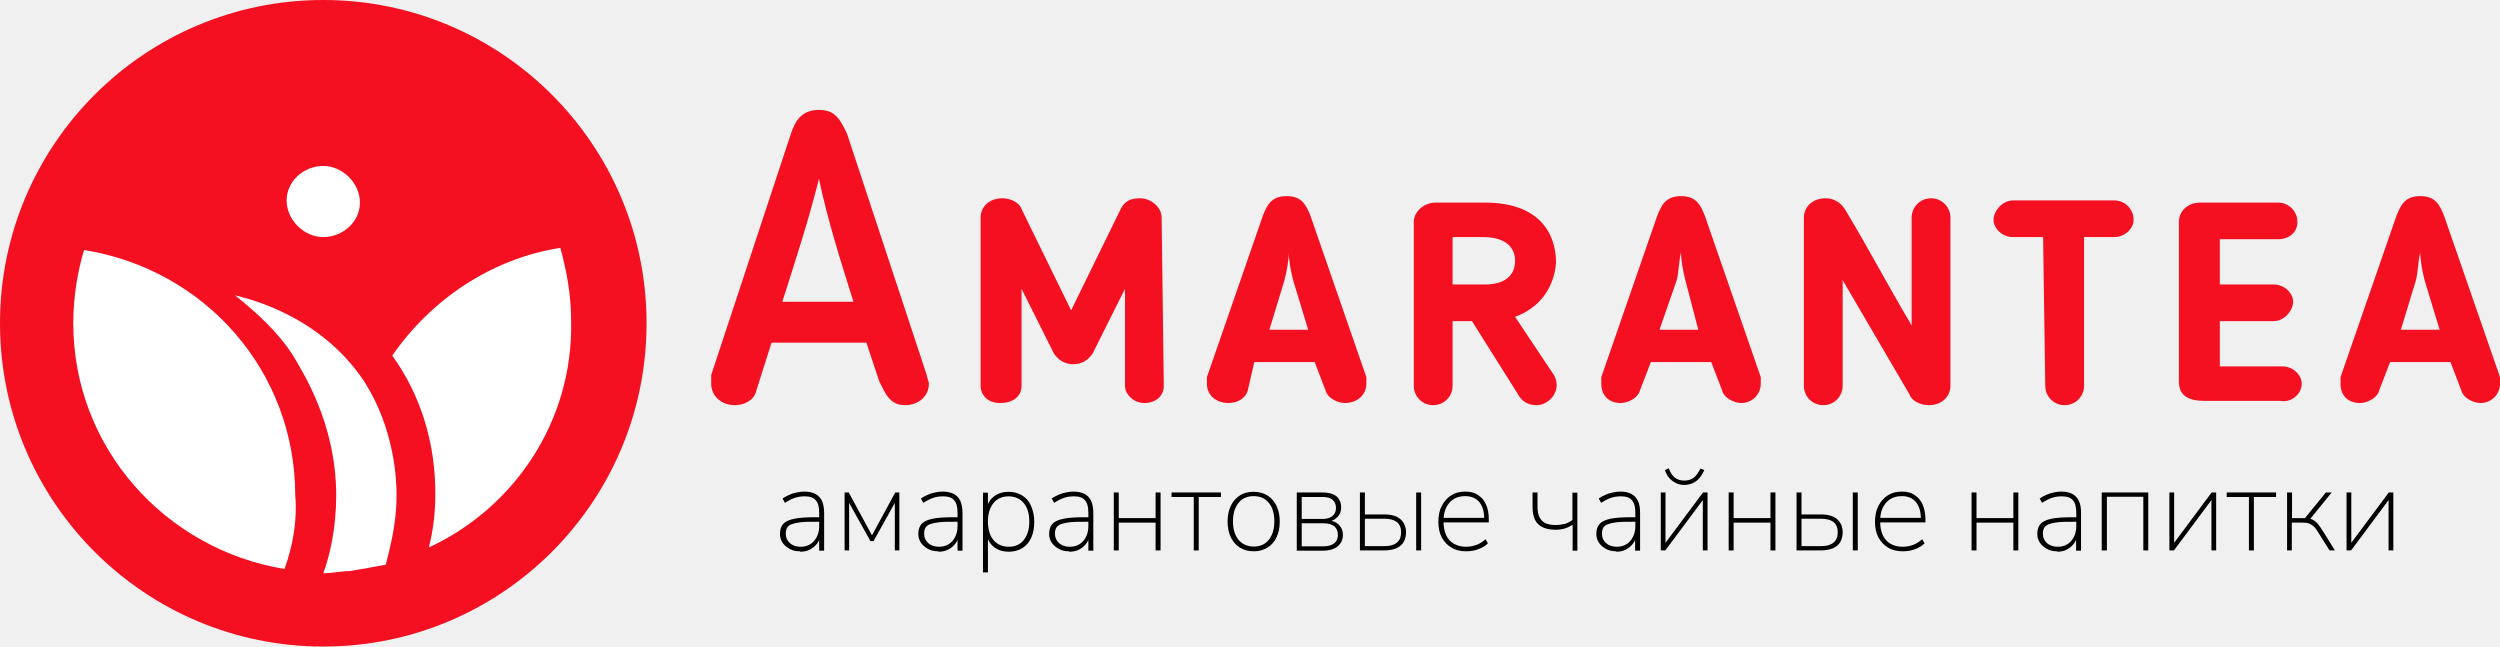
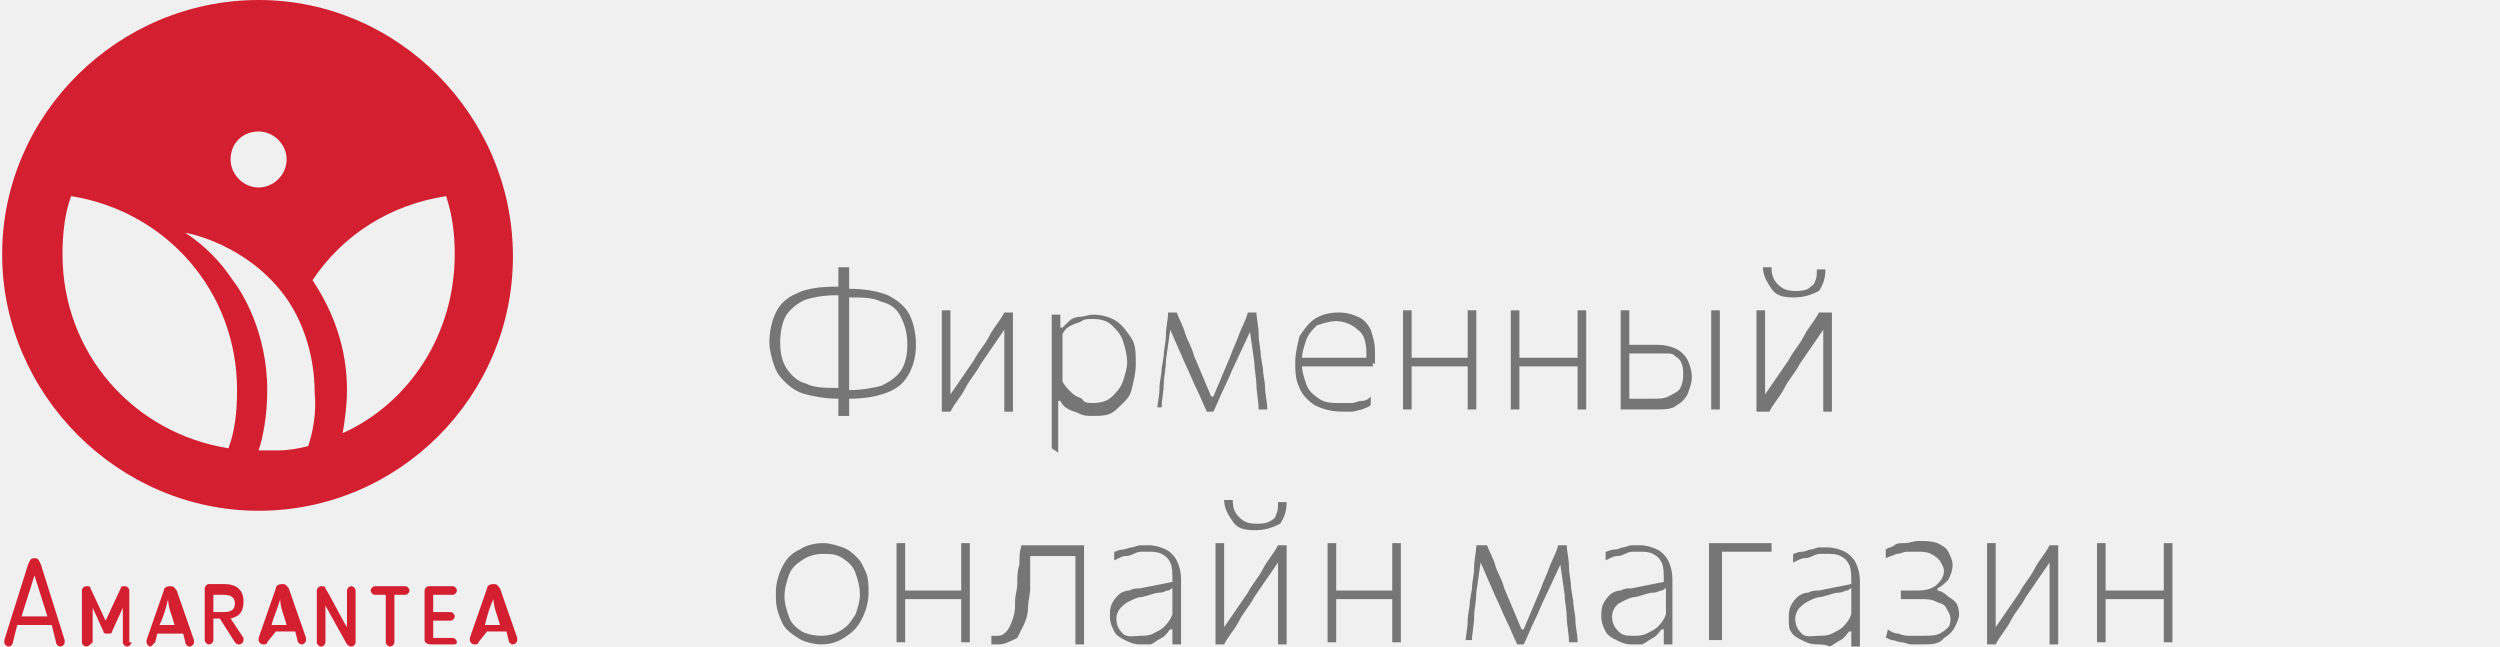
- <svg xmlns="http://www.w3.org/2000/svg" id="Layer_2" data-name="Layer 2" width="116" height="30" viewBox="0 0 116 30">
-   <g id="logo">
-     <path d="m35.1,18.1c-.1.5-.6.7-1,.7-.6,0-1.1-.4-1.1-1v-.4l3.7-11.2c.2-.6.5-1.1,1.3-1.1s1,.5,1.3,1.1l3.7,11.2c0,.1.1.3.1.4,0,.6-.5,1-1.1,1-.7,0-.9-.5-1.2-1.1l-.6-1.8h-4.4l-.7,2.2h0Zm1.2-4.1h3.3c-.6-1.9-1.2-3.8-1.6-5.7-.5,2-1.1,3.8-1.7,5.7Z" style="fill: #f40f21;" />
-     <path d="m54,17.9c0,.5-.4.8-.9.8s-.9-.4-.9-.8v-4.5l-1.5,3c-.2.3-.5.5-.9.5s-.7-.2-.9-.5l-1.5-3v4.5c0,.5-.4.8-1,.8s-.9-.4-.9-.8v-7.8c0-.5.4-.9,1-.9.4,0,.8.2.9.5l2.3,4.7,2.3-4.7c.2-.4.5-.5.9-.5.5,0,1,.4,1,.9l.1,7.8h0Z" style="fill: #f40f21;" />
-     <path d="m57.9,18.1c-.1.4-.5.6-.9.6-.5,0-1-.3-1-.9v-.3l2.6-7.5c.2-.5.4-.9,1.1-.9s.9.4,1.1.9l2.6,7.5v.3c0,.5-.4.9-1,.9-.3,0-.8-.2-.9-.6l-.5-1.3h-2.8l-.3,1.3h0Zm2.1-5.1c-.1-.4-.2-.9-.2-1.3,0,.4-.1.9-.2,1.3l-.7,2.3h1.8s-.7-2.3-.7-2.3Z" style="fill: #f40f21;" />
-     <path d="m70.3,14.7l1.8,2.7c.4.7-.2,1.4-.8,1.4-.3,0-.6-.1-.8-.4l-2.2-3.5h-.9v3c0,.5-.4.9-.9.9s-.9-.4-.9-.9v-7.6c0-.5.5-.9,1-.9h2.3c2.5,0,3.3,1.4,3.3,2.8-.1,1.2-.8,2.1-1.9,2.5h0Zm-1.5-3.7h-1.4v2.2h1.5c.9,0,1.4-.4,1.4-1.1,0-.5-.3-1.1-1.5-1.1Z" style="fill: #f40f21;" />
-     <path d="m76.1,18.1c-.1.4-.6.6-.9.6-.5,0-.9-.3-.9-.9v-.3l2.6-7.5c.2-.5.4-.9,1.1-.9s.9.4,1.1.9l2.6,7.5v.3c0,.5-.4.9-.9.9-.3,0-.8-.2-.9-.6l-.5-1.3h-2.8l-.5,1.3h0Zm2.1-5.1c-.1-.4-.2-.9-.2-1.3-.1.4-.1.9-.2,1.3l-.8,2.3h1.8l-.6-2.3Z" style="fill: #f40f21;" />
-     <path d="m88.6,18.3l-3.1-5.3v4.9c0,.5-.4.9-.9.9s-.9-.4-.9-.9v-7.8c0-.5.4-.9,1-.9.4,0,.7.2.9.5,1.2,2,1.8,3.2,3.1,5.4v-5c0-.5.4-.9.9-.9s.9.4.9.9v7.8c0,.5-.4.9-1,.9-.4,0-.8-.2-.9-.5h0Z" style="fill: #f40f21;" />
-     <path d="m94.8,11h-1.4c-.5,0-.9-.4-.9-.8s.4-.9.9-.9h4.7c.5,0,.9.4.9.9,0,.4-.4.8-.9.8h-1.4v6.9c0,.5-.4.9-.9.9s-.9-.4-.9-.9l-.1-6.9h0Z" style="fill: #f40f21;" />
-     <path d="m105.8,18.6h-3.5c-.7,0-1.2-.2-1.2-.9v-7.4c0-.5.4-.9,1-.9h3.6c.5,0,.9.4.9.9s-.4.8-.9.8h-2.7v2.1h2.5c.5,0,.9.4.9.8s-.4.9-.9.9h-2.5v2.1h2.9c.5,0,.9.4.9.8,0,.5-.5.9-1,.8h0Z" style="fill: #f40f21;" />
-     <path d="m110.4,18.1c-.1.4-.6.6-.9.6-.5,0-.9-.3-.9-.9v-.3l2.6-7.5c.2-.5.4-.9,1.1-.9s.9.4,1.1.9l2.6,7.5v.3c0,.5-.4.9-.9.9-.3,0-.8-.2-.9-.6l-.5-1.3h-2.8l-.5,1.3h0Zm2.1-5.1c-.1-.4-.2-.9-.2-1.3-.1.4-.1.9-.2,1.3l-.7,2.3h1.8s-.7-2.3-.7-2.3Z" style="fill: #f40f21;" />
-     <circle cx="15" cy="15" r="15" style="fill: #f40f21;" />
-     <path d="m15,7.7c.9,0,1.7.8,1.7,1.7s-.8,1.6-1.7,1.6-1.7-.8-1.7-1.7.8-1.6,1.7-1.6Z" style="fill: #fff;" />
-     <path d="m13.2,26.4c-5.5-.9-9.8-5.6-9.8-11.4,0-1.2.2-2.4.5-3.4,5.6.9,9.8,5.6,9.8,11.4.1,1.1-.1,2.3-.5,3.4Z" style="fill: #fff;" />
-     <path d="m17.9,26.2c-.5.1-1.1.2-1.7.3-.4,0-.8.1-1.2.1.3-.8.6-2.1.6-3.6,0-3.4-1.6-5.8-2-6.5-.7-1.1-1.7-2-2.7-2.8.8.2,4,1,6,4,1.4,2.2,1.5,4.5,1.5,5.3,0,1.3-.3,2.4-.5,3.2Z" style="fill: #fff;" />
-     <path d="m19.9,25.4c.2-.8.3-1.6.3-2.5,0-2.4-.7-4.6-2-6.4,1.8-2.6,4.6-4.5,7.8-5,.3,1.1.5,2.2.5,3.4.1,4.7-2.7,8.7-6.6,10.5Z" style="fill: #fff;" />
+ <svg xmlns="http://www.w3.org/2000/svg" version="1.1" id="Layer_2_00000036238374610245518120000007183768758196022714_" x="0px" y="0px" viewBox="0 0 116 30" style="enable-background:new 0 0 116 30;" xml:space="preserve">
+   <style type="text/css">
+ 	.st0{fill:#D41F31;}
+ 	.st1{opacity:0.51;}
+ </style>
+   <g>
+     <path class="st0" d="M12,0C5.5,0,0.1,5.3,0.1,11.8S5.5,23.7,12,23.7c6.5,0,11.8-5.3,11.8-11.8S18.5,0,12,0z M12,6.1   c0.7,0,1.3,0.6,1.3,1.3c0,0.7-0.6,1.3-1.3,1.3c-0.7,0-1.3-0.6-1.3-1.3C10.7,6.6,11.3,6.1,12,6.1z M10.6,20.8   c-4.4-0.7-7.7-4.4-7.7-9c0-0.9,0.1-1.9,0.4-2.7c4.4,0.7,7.7,4.4,7.7,9C11,19.1,10.9,20,10.6,20.8z M14.3,20.7   c-0.4,0.1-0.9,0.2-1.4,0.2c-0.3,0-0.6,0-0.9,0c0.2-0.6,0.4-1.6,0.4-2.8c0-2.7-1.2-4.6-1.6-5.1c-0.6-0.9-1.3-1.6-2.2-2.2   c0.6,0.1,3.2,0.8,4.8,3.2c1.1,1.7,1.2,3.5,1.2,4.2C14.7,19.2,14.5,20.1,14.3,20.7z M15.9,20.1c0.1-0.6,0.2-1.3,0.2-2   c0-1.9-0.6-3.6-1.6-5.1c1.4-2.1,3.6-3.5,6.2-3.9c0.3,0.9,0.4,1.8,0.4,2.7C21.1,15.5,19,18.7,15.9,20.1z" />
+     <g>
+       <path class="st0" d="M0.6,29.8c0,0.1-0.1,0.2-0.2,0.2c-0.1,0-0.2-0.1-0.2-0.2c0,0,0-0.1,0-0.1l1.1-3.5c0.1-0.2,0.1-0.3,0.3-0.3    c0.2,0,0.2,0.1,0.3,0.3l1.1,3.5c0,0,0,0.1,0,0.1c0,0.1-0.1,0.2-0.2,0.2c-0.1,0-0.2-0.1-0.2-0.2l-0.2-0.8H0.8L0.6,29.8z M1,28.6    h1.2l-0.6-1.9L1,28.6z" />
+       <path class="st0" d="M6.1,29.8C6.1,29.9,6,30,5.9,30c-0.1,0-0.2-0.1-0.2-0.2v-1.6l-0.5,1.1c0,0.1-0.1,0.1-0.2,0.1s-0.2,0-0.2-0.1    l-0.5-1.1v1.6C4.2,29.9,4.1,30,4,30c-0.1,0-0.2-0.1-0.2-0.2v-2.4c0-0.1,0.1-0.2,0.2-0.2c0.1,0,0.2,0,0.2,0.1l0.7,1.5l0.7-1.5    c0-0.1,0.1-0.1,0.2-0.1c0.1,0,0.2,0.1,0.2,0.2V29.8z" />
+       <path class="st0" d="M7.2,29.8C7.1,29.9,7,30,7,30c-0.1,0-0.2-0.1-0.2-0.2c0,0,0-0.1,0-0.1l0.8-2.3c0-0.1,0.1-0.2,0.3-0.2    c0.2,0,0.2,0.1,0.3,0.2l0.8,2.3c0,0,0,0.1,0,0.1c0,0.1-0.1,0.2-0.2,0.2c-0.1,0-0.2-0.1-0.2-0.2l-0.1-0.4H7.3L7.2,29.8z M7.4,29    h0.7c-0.1-0.4-0.3-0.8-0.3-1.2C7.7,28.2,7.6,28.6,7.4,29z" />
+       <path class="st0" d="M10.7,28.7c0.2,0.3,0.4,0.6,0.6,0.9c0,0,0,0.1,0,0.1c0,0.1-0.1,0.2-0.2,0.2c-0.1,0-0.1,0-0.2-0.1l-0.7-1.1    H9.9v1c0,0.1-0.1,0.2-0.2,0.2c-0.1,0-0.2-0.1-0.2-0.2v-2.4c0-0.1,0.1-0.2,0.2-0.2h0.7c0.7,0,0.9,0.4,0.9,0.8    C11.3,28.4,11.1,28.6,10.7,28.7z M10.4,27.6H9.9v0.8h0.5c0.3,0,0.5-0.1,0.5-0.4C10.9,27.8,10.8,27.6,10.4,27.6z" />
+       <path class="st0" d="M12.4,29.8c0,0.1-0.1,0.1-0.2,0.1c-0.1,0-0.2-0.1-0.2-0.2c0,0,0-0.1,0-0.1l0.8-2.3c0-0.1,0.1-0.2,0.3-0.2    c0.2,0,0.2,0.1,0.3,0.2l0.8,2.3c0,0,0,0.1,0,0.1c0,0.1-0.1,0.2-0.2,0.2c-0.1,0-0.2-0.1-0.2-0.2l-0.1-0.4h-0.9L12.4,29.8z M12.6,29    h0.7c-0.1-0.4-0.3-0.8-0.3-1.2C12.9,28.2,12.7,28.6,12.6,29z" />
+       <path class="st0" d="M16.1,29.9l-1-1.8v1.7c0,0.1-0.1,0.2-0.2,0.2c-0.1,0-0.2-0.1-0.2-0.2v-2.4c0-0.1,0.1-0.2,0.2-0.2    c0.1,0,0.2,0,0.2,0.1c0.2,0.3,0.8,1.5,1,1.8v-1.7c0-0.1,0.1-0.2,0.2-0.2c0.1,0,0.2,0.1,0.2,0.2v2.4c0,0.1-0.1,0.2-0.2,0.2    C16.2,30,16.1,29.9,16.1,29.9z" />
+       <path class="st0" d="M17.9,27.6h-0.5c-0.1,0-0.2-0.1-0.2-0.2c0-0.1,0.1-0.2,0.2-0.2h1.4c0.1,0,0.2,0.1,0.2,0.2    c0,0.1-0.1,0.2-0.2,0.2h-0.5v2.2c0,0.1-0.1,0.2-0.2,0.2c-0.1,0-0.2-0.1-0.2-0.2V27.6z" />
+       <path class="st0" d="M21,29.9h-1c-0.2,0-0.3-0.1-0.3-0.2v-2.3c0-0.1,0.1-0.2,0.2-0.2h1.1c0.1,0,0.2,0.1,0.2,0.2    c0,0.1-0.1,0.2-0.2,0.2h-0.9v0.8h0.8c0.1,0,0.2,0.1,0.2,0.2c0,0.1-0.1,0.2-0.2,0.2h-0.8v0.8H21c0.1,0,0.2,0.1,0.2,0.2    C21.2,29.9,21.1,29.9,21,29.9z" />
+       <path class="st0" d="M22.2,29.8c0,0.1-0.1,0.1-0.2,0.1c-0.1,0-0.2-0.1-0.2-0.2c0,0,0-0.1,0-0.1l0.8-2.3c0-0.1,0.1-0.2,0.3-0.2    c0.2,0,0.2,0.1,0.3,0.2l0.8,2.3c0,0,0,0.1,0,0.1c0,0.1-0.1,0.2-0.2,0.2c-0.1,0-0.2-0.1-0.2-0.2l-0.1-0.4h-0.9L22.2,29.8z M22.5,29    h0.7c-0.1-0.4-0.3-0.8-0.3-1.2C22.7,28.2,22.6,28.6,22.5,29z" />
+     </g>
  </g>
  <g>
-     <path d="m37.11,25.58c-.17,0-.33-.03-.47-.11s-.25-.17-.33-.29-.12-.25-.12-.4c0-.2.05-.36.15-.47.1-.11.27-.19.51-.24.24-.05.57-.07.99-.07h.23v.21h-.22c-.27,0-.5,0-.68.02-.18.02-.32.05-.43.09s-.18.1-.22.17c-.04.07-.06.16-.06.27,0,.18.06.32.19.44.12.11.29.17.5.17.17,0,.32-.04.45-.12.13-.08.23-.2.3-.34.07-.14.11-.3.11-.49v-.63c0-.27-.05-.46-.16-.58-.1-.12-.27-.18-.5-.18-.17,0-.32.02-.47.07-.15.05-.3.13-.46.23l-.11-.2c.1-.07.2-.12.31-.17.11-.05.23-.09.35-.11.12-.03.24-.04.36-.04.2,0,.37.04.51.11.13.07.23.18.3.32.06.14.1.33.1.56v1.75h-.23v-.67h.06c-.04.15-.1.28-.19.38-.09.11-.2.19-.32.25-.13.06-.27.09-.43.09Z" />
-     <path d="m39.19,25.54v-2.69h.19l1.08,1.99,1.08-1.99h.19v2.69h-.21v-2.42h.12l-1.11,1.99h-.14l-1.11-1.99h.12v2.42h-.21Z" />
-     <path d="m43.53,25.58c-.17,0-.33-.03-.47-.11s-.25-.17-.33-.29-.12-.25-.12-.4c0-.2.05-.36.15-.47.1-.11.27-.19.51-.24.24-.05.57-.07.99-.07h.23v.21h-.22c-.27,0-.5,0-.68.02-.18.02-.32.05-.43.09s-.18.1-.22.17c-.04.07-.06.16-.06.27,0,.18.06.32.19.44.12.11.29.17.5.17.17,0,.32-.04.45-.12.13-.08.23-.2.3-.34.07-.14.11-.3.11-.49v-.63c0-.27-.05-.46-.16-.58-.1-.12-.27-.18-.5-.18-.17,0-.32.02-.47.07-.15.05-.3.13-.46.23l-.11-.2c.1-.07.2-.12.31-.17.11-.05.23-.09.35-.11.12-.03.24-.04.36-.04.2,0,.37.04.51.11.13.07.23.18.3.32.06.14.1.33.1.56v1.75h-.23v-.67h.06c-.04.15-.1.28-.19.38-.09.11-.2.19-.32.25-.13.06-.27.09-.43.09Z" />
-     <path d="m45.61,26.54v-3.68h.23v.7h-.06c.06-.23.18-.41.36-.54.18-.13.4-.2.66-.2.24,0,.45.06.63.17s.32.27.41.48.15.45.15.74-.05.53-.14.74c-.1.21-.23.37-.41.48-.18.11-.39.17-.64.17-.26,0-.48-.07-.66-.2-.18-.14-.3-.32-.36-.54h.06v1.7h-.23Zm1.19-1.17c.3,0,.53-.1.7-.31s.26-.49.26-.86-.09-.66-.26-.86-.41-.31-.7-.31-.53.1-.7.31-.26.49-.26.86.09.66.26.86.41.31.7.31Z" />
-     <path d="m49.6,25.58c-.17,0-.33-.03-.47-.11s-.25-.17-.33-.29-.12-.25-.12-.4c0-.2.05-.36.15-.47.1-.11.27-.19.51-.24.24-.05.57-.07.99-.07h.23v.21h-.22c-.27,0-.5,0-.68.02-.18.02-.32.05-.43.09s-.18.1-.22.17c-.04.07-.06.16-.06.27,0,.18.06.32.19.44.12.11.29.17.5.17.17,0,.32-.04.45-.12.13-.08.23-.2.3-.34.07-.14.11-.3.11-.49v-.63c0-.27-.05-.46-.16-.58-.1-.12-.27-.18-.5-.18-.17,0-.32.02-.47.07-.15.05-.3.13-.46.23l-.11-.2c.1-.07.2-.12.31-.17.11-.05.23-.09.35-.11.12-.03.24-.04.36-.04.2,0,.37.04.51.11.13.07.23.18.3.32.06.14.1.33.1.56v1.75h-.23v-.67h.06c-.04.15-.1.28-.19.38-.09.11-.2.19-.32.25-.13.06-.27.09-.43.09Z" />
-     <path d="m51.68,25.54v-2.69h.23v1.19h1.71v-1.19h.23v2.69h-.23v-1.29h-1.71v1.29h-.23Z" />
-     <path d="m55.39,25.54v-2.48h-1.03v-.21h2.29v.21h-1.03v2.48h-.23Z" />
-     <path d="m58.17,25.58c-.24,0-.46-.06-.64-.17-.18-.11-.32-.28-.42-.48-.1-.21-.15-.45-.15-.73s.05-.52.15-.73c.1-.21.24-.37.42-.48.18-.12.39-.17.64-.17s.46.06.64.17c.18.11.32.28.42.48.1.21.15.45.15.73s-.05.53-.15.73c-.1.21-.24.37-.42.48-.18.11-.39.17-.64.17Zm0-.22c.3,0,.53-.1.7-.31.17-.21.26-.49.26-.86s-.09-.66-.26-.86c-.17-.21-.41-.31-.7-.31s-.53.1-.7.31-.26.49-.26.86.09.66.26.86.41.31.7.31Z" />
-     <path d="m60.17,25.54v-2.69h1.18c.2,0,.36.03.49.08.13.05.23.13.29.24.07.1.1.24.1.39,0,.17-.06.32-.18.44-.12.12-.28.19-.48.21v-.07c.14,0,.27.03.39.09.11.06.2.14.26.24.06.1.09.22.09.34,0,.23-.08.4-.24.54-.16.13-.39.2-.68.2h-1.23Zm.23-1.46h.97c.2,0,.35-.05.46-.14s.16-.22.16-.37-.05-.29-.16-.38c-.11-.09-.26-.13-.46-.13h-.97v1.02Zm0,1.27h1.02c.21,0,.37-.05.49-.14.11-.09.17-.22.17-.39s-.06-.31-.17-.4c-.11-.09-.28-.14-.49-.14h-1.02v1.07Z" />
-     <path d="m63.1,25.54v-2.69h.23v1.02h.9c.33,0,.58.07.75.22s.26.35.26.61c0,.17-.04.32-.11.45-.08.13-.19.22-.34.29-.15.06-.34.1-.56.1h-1.14Zm.23-.2h.92c.24,0,.43-.05.56-.16.13-.1.2-.26.2-.48s-.07-.38-.2-.48c-.13-.1-.32-.15-.56-.15h-.92v1.27Zm2.38.2v-2.69h.23v2.69h-.23Z" />
-     <path d="m68.04,25.58c-.27,0-.5-.05-.69-.17-.19-.11-.34-.27-.45-.47-.11-.21-.16-.45-.16-.73s.05-.53.16-.74c.11-.21.25-.37.44-.49.19-.12.4-.17.65-.17s.43.05.59.16c.16.1.29.25.37.44.09.19.13.42.13.69v.14h-2.19v-.21h2.07l-.09.07c0-.34-.07-.6-.22-.79-.15-.19-.37-.29-.67-.29-.21,0-.4.05-.55.15-.15.1-.26.24-.34.41s-.11.37-.11.59v.03c0,.24.04.45.12.63.08.17.2.31.36.4s.34.14.56.14c.17,0,.32-.03.47-.08.15-.05.29-.14.44-.27l.11.19c-.11.11-.26.21-.44.27-.18.07-.37.1-.56.1Z" />
-     <path d="m72.97,25.54v-1.19c-.11.07-.23.13-.36.17-.13.04-.28.06-.43.06-.24,0-.45-.04-.61-.12-.16-.08-.28-.2-.35-.35s-.11-.35-.11-.59v-.67h.23v.66c0,.2.03.36.09.48.06.13.15.22.27.28.12.06.28.09.47.09.16,0,.31-.02.43-.05s.25-.1.36-.18v-1.27h.23v2.69h-.23Z" />
-     <path d="m74.99,25.58c-.17,0-.33-.03-.47-.11s-.25-.17-.33-.29-.12-.25-.12-.4c0-.2.05-.36.15-.47.1-.11.27-.19.5-.24.24-.05.57-.07.99-.07h.23v.21h-.22c-.27,0-.5,0-.68.02-.18.02-.32.05-.43.09-.1.04-.18.1-.22.17-.04.07-.06.16-.06.27,0,.18.06.32.19.44.12.11.29.17.5.17.17,0,.32-.04.45-.12.13-.08.23-.2.3-.34.07-.14.11-.3.11-.49v-.63c0-.27-.05-.46-.16-.58-.1-.12-.27-.18-.5-.18-.17,0-.32.02-.47.07-.15.05-.3.13-.46.23l-.11-.2c.1-.07.2-.12.31-.17.11-.05.23-.09.35-.11.12-.03.24-.04.36-.04.2,0,.37.04.5.11.13.07.23.18.3.32.07.14.1.33.1.56v1.75h-.23v-.67h.06c-.04.15-.1.28-.19.38-.09.11-.2.19-.32.25s-.27.09-.43.09Z" />
-     <path d="m77.06,25.54v-2.69h.22v2.51h-.13l1.87-2.51h.21v2.69h-.22v-2.51h.13l-1.87,2.51h-.21Zm1.08-3.04c-.12,0-.23-.02-.34-.07s-.22-.12-.32-.22c-.1-.1-.17-.24-.23-.4l.18-.08c.07.19.16.33.28.43.12.09.26.14.43.14s.31-.04.43-.12c.12-.08.22-.23.33-.44l.18.07c-.08.18-.17.32-.27.42s-.21.17-.32.21c-.11.04-.23.06-.35.06Z" />
-     <path d="m80.21,25.54v-2.69h.23v1.19h1.71v-1.19h.23v2.69h-.23v-1.29h-1.71v1.29h-.23Z" />
-     <path d="m83.36,25.54v-2.69h.23v1.02h.9c.33,0,.58.07.75.22.17.15.26.35.26.61,0,.17-.04.32-.11.45-.08.13-.19.22-.34.29-.15.06-.34.1-.56.1h-1.14Zm.23-.2h.92c.24,0,.43-.05.56-.16.13-.1.2-.26.2-.48s-.07-.38-.2-.48c-.13-.1-.32-.15-.56-.15h-.92v1.27Zm2.38.2v-2.69h.23v2.69h-.23Z" />
-     <path d="m88.3,25.58c-.27,0-.5-.05-.69-.17-.19-.11-.34-.27-.45-.47-.11-.21-.16-.45-.16-.73s.05-.53.16-.74.25-.37.44-.49c.19-.12.4-.17.65-.17s.43.05.59.16.29.25.37.44.13.42.13.69v.14h-2.19v-.21h2.07l-.09.07c0-.34-.07-.6-.22-.79-.15-.19-.37-.29-.67-.29-.21,0-.4.05-.55.15-.15.1-.26.24-.34.41-.08.17-.11.37-.11.59v.03c0,.24.04.45.12.63.08.17.2.31.36.4.16.09.34.14.56.14.17,0,.32-.03.47-.08s.29-.14.44-.27l.11.19c-.11.11-.26.21-.44.27-.18.07-.37.1-.56.1Z" />
-     <path d="m91.48,25.54v-2.69h.23v1.19h1.71v-1.19h.23v2.69h-.23v-1.29h-1.71v1.29h-.23Z" />
-     <path d="m95.45,25.58c-.17,0-.33-.03-.47-.11s-.25-.17-.33-.29-.12-.25-.12-.4c0-.2.05-.36.15-.47.1-.11.27-.19.5-.24.24-.05.57-.07.99-.07h.23v.21h-.22c-.27,0-.5,0-.68.02-.18.02-.32.05-.43.09-.1.04-.18.1-.22.17-.04.07-.06.16-.06.27,0,.18.06.32.19.44.12.11.29.17.5.17.17,0,.32-.04.45-.12.13-.08.23-.2.3-.34.07-.14.11-.3.11-.49v-.63c0-.27-.05-.46-.16-.58-.1-.12-.27-.18-.5-.18-.17,0-.32.02-.47.07-.15.05-.3.13-.46.23l-.11-.2c.1-.07.2-.12.31-.17.11-.05.23-.09.35-.11.12-.03.24-.04.36-.04.2,0,.37.04.5.11.13.07.23.18.3.32.07.14.1.33.1.56v1.75h-.23v-.67h.06c-.04.15-.1.28-.19.38-.09.11-.2.19-.32.25s-.27.09-.43.09Z" />
-     <path d="m97.52,25.54v-2.69h2.16v2.69h-.23v-2.49h-1.69v2.49h-.23Z" />
-     <path d="m100.66,25.54v-2.69h.22v2.51h-.13l1.87-2.51h.21v2.69h-.22v-2.51h.13l-1.87,2.51h-.21Z" />
-     <path d="m104.35,25.54v-2.48h-1.03v-.21h2.29v.21h-1.03v2.48h-.23Z" />
-     <path d="m106.12,25.54v-2.69h.23v1.19h.6l.97-1.19h.27l-1.03,1.27-.11-.07c.11.01.2.03.27.07.07.04.15.1.22.18s.16.21.26.37l.54.87h-.25l-.52-.83c-.07-.12-.14-.22-.21-.28s-.14-.11-.22-.14c-.08-.03-.18-.04-.31-.04h-.49v1.29h-.23Z" />
-     <path d="m108.88,25.54v-2.69h.22v2.51h-.13l1.87-2.51h.21v2.69h-.22v-2.51h.13l-1.87,2.51h-.21Z" />
+     <g class="st1">
+       <path d="M38.9,18.5c-0.6,0-1.1-0.1-1.5-0.2c-0.4-0.1-0.7-0.3-1-0.6s-0.4-0.5-0.5-0.8c-0.1-0.3-0.2-0.7-0.2-1c0-0.5,0.1-1,0.3-1.4    s0.5-0.7,1-0.9c0.4-0.2,1-0.3,1.8-0.3h0.2l0,0.4h-0.2c-0.6,0-1.1,0.1-1.4,0.2s-0.7,0.4-0.9,0.7s-0.3,0.8-0.3,1.3    c0,0.5,0.1,0.9,0.3,1.2c0.2,0.3,0.5,0.6,0.9,0.7c0.4,0.2,0.9,0.2,1.5,0.2h0.2l0,0.4H38.9z M38.9,19.3c0-0.2,0-0.3,0-0.5    s0-0.3,0-0.5l0,0c0-0.2,0-0.4,0-0.6c0-0.2,0-0.4,0-0.7v-2.3c0-0.2,0-0.5,0-0.7c0-0.2,0-0.4,0-0.6l0,0c0-0.2,0-0.3,0-0.5    s0-0.3,0-0.5h0.5c0,0.2,0,0.3,0,0.5s0,0.3,0,0.5l0,0c0,0.2,0,0.4,0,0.6c0,0.2,0,0.4,0,0.7V17c0,0.2,0,0.5,0,0.7s0,0.4,0,0.6l0,0    c0,0.2,0,0.3,0,0.5s0,0.3,0,0.5H38.9z M39.2,18.5l0-0.4h0.2c0.6,0,1.1-0.1,1.5-0.2c0.4-0.2,0.7-0.4,0.9-0.7    c0.2-0.3,0.3-0.7,0.3-1.2c0-0.5-0.1-0.9-0.3-1.3s-0.5-0.6-0.9-0.7c-0.4-0.2-0.9-0.2-1.5-0.2h-0.2l0-0.4h0.2c0.7,0,1.3,0.1,1.8,0.3    c0.4,0.2,0.8,0.5,1,0.9c0.2,0.4,0.3,0.9,0.3,1.4c0,0.5-0.1,0.9-0.3,1.3c-0.2,0.4-0.5,0.7-1,0.9c-0.5,0.2-1.1,0.3-1.8,0.3H39.2z" />
+       <path d="M43.7,19c0-0.3,0-0.7,0-1s0-0.6,0-1v-0.5c0-0.2,0-0.5,0-0.7c0-0.2,0-0.4,0-0.7c0-0.2,0-0.4,0-0.7l0.4,0c0,0.2,0,0.4,0,0.7    s0,0.4,0,0.7c0,0.2,0,0.5,0,0.7v1.8h0l1.1-1.6c0.2-0.4,0.5-0.7,0.7-1.1c0.2-0.4,0.5-0.7,0.7-1.1h0.4c0,0.2,0,0.4,0,0.7    c0,0.2,0,0.4,0,0.7c0,0.2,0,0.5,0,0.7v0.5c0,0.4,0,0.7,0,1s0,0.6,0,1h-0.4c0-0.3,0-0.7,0-1s0-0.6,0-1v-1.8h0l-1.1,1.6    c-0.2,0.4-0.5,0.7-0.7,1.1s-0.5,0.7-0.7,1.1H43.7z" />
+       <path d="M48.8,20.8c0-0.3,0-0.7,0-1s0-0.7,0-1v-2.2c0-0.3,0-0.7,0-1c0-0.3,0-0.7,0-1l0.4,0l0,0.6h0.1c0.1-0.1,0.2-0.2,0.3-0.3    c0.1-0.1,0.3-0.2,0.5-0.2s0.4-0.1,0.6-0.1c0.4,0,0.8,0.1,1.1,0.3c0.3,0.2,0.5,0.5,0.7,0.8c0.2,0.3,0.2,0.7,0.2,1.2    c0,0.4-0.1,0.8-0.2,1.2s-0.4,0.6-0.7,0.9s-0.7,0.3-1.1,0.3c-0.2,0-0.4,0-0.6-0.1c-0.2-0.1-0.3-0.1-0.5-0.2s-0.3-0.2-0.4-0.4h-0.1    v0.4c0,0.4,0,0.7,0,1s0,0.6,0,1L48.8,20.8z M50.7,18.7c0.4,0,0.7-0.1,0.9-0.3c0.2-0.2,0.4-0.4,0.5-0.7c0.1-0.3,0.2-0.6,0.2-0.9    c0-0.3-0.1-0.7-0.2-1c-0.1-0.3-0.3-0.5-0.5-0.7c-0.2-0.2-0.5-0.3-0.9-0.3c-0.2,0-0.4,0-0.5,0.1c-0.2,0.1-0.3,0.1-0.5,0.2    c-0.2,0.1-0.3,0.2-0.4,0.4v2.2c0.1,0.2,0.2,0.3,0.4,0.5s0.3,0.2,0.5,0.3C50.3,18.7,50.5,18.7,50.7,18.7z" />
+       <path d="M53.7,19c0-0.3,0.1-0.6,0.1-1c0-0.3,0.1-0.6,0.1-0.9l0.1-0.6c0-0.3,0.1-0.6,0.1-1c0-0.3,0.1-0.7,0.1-1h0.4    c0.1,0.3,0.3,0.6,0.4,1c0.1,0.3,0.3,0.6,0.4,1l0.8,1.9h0.1l0.8-1.9c0.1-0.3,0.3-0.7,0.4-1c0.1-0.3,0.3-0.6,0.4-1h0.4    c0,0.3,0.1,0.6,0.1,1s0.1,0.7,0.1,1l0.1,0.6c0,0.3,0.1,0.6,0.1,0.9c0,0.3,0.1,0.6,0.1,1h-0.4c0-0.4-0.1-0.8-0.1-1.1    s-0.1-0.8-0.1-1.1l-0.2-1.4h0l-0.7,1.5c-0.2,0.4-0.3,0.7-0.5,1.1c-0.2,0.4-0.3,0.7-0.5,1.1h-0.3c-0.2-0.4-0.3-0.7-0.5-1.1    c-0.2-0.4-0.3-0.7-0.5-1.1l-0.7-1.6h0l-0.2,1.4c0,0.4-0.1,0.8-0.1,1.1s-0.1,0.8-0.1,1.1H53.7z" />
+       <path d="M62.3,19.1c-0.5,0-0.9-0.1-1.3-0.3c-0.3-0.2-0.6-0.5-0.7-0.8c-0.2-0.4-0.2-0.8-0.2-1.2c0-0.4,0.1-0.8,0.2-1.2    c0.2-0.3,0.4-0.6,0.7-0.8s0.7-0.3,1.1-0.3c0.4,0,0.7,0.1,0.9,0.2c0.3,0.1,0.5,0.4,0.6,0.6c0.1,0.3,0.2,0.6,0.2,1    c0,0.1,0,0.2,0,0.3s0,0.2,0,0.3l-0.4-0.3c0,0,0-0.1,0-0.1s0-0.1,0-0.1c0-0.5-0.1-0.9-0.4-1.1c-0.2-0.2-0.6-0.4-1-0.4    c-0.3,0-0.6,0.1-0.9,0.2c-0.2,0.2-0.4,0.4-0.5,0.7c-0.1,0.3-0.2,0.6-0.2,1v0c0,0.4,0.1,0.7,0.2,1c0.1,0.3,0.3,0.5,0.6,0.7    c0.3,0.2,0.6,0.2,1,0.2c0.2,0,0.3,0,0.5,0s0.3-0.1,0.5-0.1s0.3-0.1,0.4-0.2l0,0.4c-0.1,0.1-0.2,0.1-0.4,0.2    c-0.1,0-0.3,0.1-0.5,0.1C62.6,19.1,62.5,19.1,62.3,19.1z M60.2,16.9v-0.3l3.2,0l0.3,0.1v0.3H60.2z" />
+       <path d="M65.1,19c0-0.3,0-0.7,0-1s0-0.6,0-1v-0.5c0-0.2,0-0.5,0-0.7c0-0.2,0-0.4,0-0.7c0-0.2,0-0.4,0-0.7l0.4,0c0,0.2,0,0.4,0,0.7    s0,0.4,0,0.7s0,0.5,0,0.7v0.5c0,0.4,0,0.7,0,1s0,0.6,0,1H65.1z M65.3,17v-0.4h3V17H65.3z M68.1,19c0-0.3,0-0.7,0-1s0-0.6,0-1v-0.5    c0-0.2,0-0.5,0-0.7c0-0.2,0-0.4,0-0.7c0-0.2,0-0.4,0-0.7h0.4c0,0.2,0,0.4,0,0.7c0,0.2,0,0.4,0,0.7c0,0.2,0,0.5,0,0.7v0.5    c0,0.4,0,0.7,0,1s0,0.6,0,1H68.1z" />
+       <path d="M70.1,19c0-0.3,0-0.7,0-1s0-0.6,0-1v-0.5c0-0.2,0-0.5,0-0.7c0-0.2,0-0.4,0-0.7c0-0.2,0-0.4,0-0.7l0.4,0c0,0.2,0,0.4,0,0.7    s0,0.4,0,0.7s0,0.5,0,0.7v0.5c0,0.4,0,0.7,0,1s0,0.6,0,1H70.1z M70.4,17v-0.4h3V17H70.4z M73.2,19c0-0.3,0-0.7,0-1s0-0.6,0-1v-0.5    c0-0.2,0-0.5,0-0.7c0-0.2,0-0.4,0-0.7c0-0.2,0-0.4,0-0.7h0.4c0,0.2,0,0.4,0,0.7c0,0.2,0,0.4,0,0.7c0,0.2,0,0.5,0,0.7v0.5    c0,0.4,0,0.7,0,1s0,0.6,0,1H73.2z" />
+       <path d="M75.2,19c0-0.3,0-0.7,0-1s0-0.6,0-1v-0.5c0-0.2,0-0.5,0-0.7c0-0.2,0-0.4,0-0.7c0-0.2,0-0.4,0-0.7l0.4,0c0,0.3,0,0.7,0,1    c0,0.3,0,0.7,0,1c0,0.4,0,0.8,0,1.1s0,0.7,0,1h1.1c0.3,0,0.5,0,0.7-0.1c0.2-0.1,0.4-0.2,0.5-0.3s0.2-0.4,0.2-0.7    c0-0.2,0-0.4-0.1-0.6s-0.2-0.2-0.3-0.3c-0.1-0.1-0.2-0.1-0.4-0.1c-0.1,0-0.3,0-0.4,0h-1.4l-0.1-0.4c0.2,0,0.4,0,0.7,0    c0.3,0,0.6,0,0.8,0c0.4,0,0.7,0.1,0.9,0.2c0.2,0.1,0.4,0.3,0.5,0.5s0.2,0.5,0.2,0.8c0,0.3-0.1,0.5-0.2,0.8    c-0.1,0.2-0.3,0.4-0.5,0.5C77.6,19,77.2,19,76.8,19c-0.3,0-0.6,0-0.9,0S75.4,19,75.2,19z M79.4,19c0-0.3,0-0.7,0-1s0-0.6,0-1v-0.5    c0-0.2,0-0.5,0-0.7c0-0.2,0-0.4,0-0.7c0-0.2,0-0.4,0-0.7l0.4,0c0,0.2,0,0.4,0,0.7s0,0.4,0,0.7s0,0.5,0,0.7v0.5c0,0.4,0,0.7,0,1    s0,0.6,0,1H79.4z" />
+       <path d="M81.5,19c0-0.3,0-0.7,0-1s0-0.6,0-1v-0.5c0-0.2,0-0.5,0-0.7c0-0.2,0-0.4,0-0.7c0-0.2,0-0.4,0-0.7l0.4,0c0,0.2,0,0.4,0,0.7    s0,0.4,0,0.7c0,0.2,0,0.5,0,0.7v1.8h0l1.1-1.6c0.2-0.4,0.5-0.7,0.7-1.1c0.2-0.4,0.5-0.7,0.7-1.1H85c0,0.2,0,0.4,0,0.7    c0,0.2,0,0.4,0,0.7c0,0.2,0,0.5,0,0.7v0.5c0,0.4,0,0.7,0,1s0,0.6,0,1h-0.4c0-0.3,0-0.7,0-1s0-0.6,0-1v-1.8h0l-1.1,1.6    c-0.2,0.4-0.5,0.7-0.7,1.1s-0.5,0.7-0.7,1.1H81.5z M83.2,13.8c-0.5,0-0.8-0.1-1-0.4c-0.2-0.3-0.4-0.6-0.4-1l0.4,0    c0,0.4,0.1,0.6,0.3,0.8c0.2,0.2,0.4,0.3,0.8,0.3c0.2,0,0.4,0,0.6-0.1c0.1-0.1,0.3-0.2,0.3-0.3c0.1-0.2,0.1-0.3,0.1-0.6h0.4    c0,0.4-0.1,0.7-0.3,1C84,13.7,83.7,13.8,83.2,13.8z" />
+       <path d="M38.1,29.9c-0.3,0-0.7-0.1-0.9-0.2s-0.5-0.3-0.7-0.5c-0.2-0.2-0.3-0.5-0.4-0.8c-0.1-0.3-0.1-0.6-0.1-0.9    c0-0.4,0.1-0.8,0.3-1.2s0.4-0.6,0.8-0.8c0.3-0.2,0.7-0.3,1.1-0.3c0.3,0,0.6,0.1,0.9,0.2c0.3,0.1,0.5,0.3,0.7,0.5    c0.2,0.2,0.3,0.5,0.4,0.7c0.1,0.3,0.1,0.6,0.1,0.9c0,0.4-0.1,0.8-0.3,1.2c-0.2,0.4-0.4,0.6-0.7,0.8C38.9,29.8,38.5,29.9,38.1,29.9    z M38.1,29.5c0.4,0,0.7-0.1,1-0.3c0.3-0.2,0.4-0.4,0.6-0.7c0.1-0.3,0.2-0.6,0.2-0.9c0-0.4-0.1-0.7-0.2-1c-0.1-0.3-0.3-0.5-0.6-0.7    c-0.3-0.2-0.6-0.2-0.9-0.2c-0.4,0-0.7,0.1-1,0.3c-0.3,0.2-0.5,0.4-0.6,0.7c-0.1,0.3-0.2,0.6-0.2,1c0,0.3,0.1,0.6,0.2,0.9    c0.1,0.3,0.3,0.5,0.6,0.7C37.4,29.4,37.7,29.5,38.1,29.5z" />
+       <path d="M41.6,29.8c0-0.3,0-0.7,0-1s0-0.6,0-1v-0.5c0-0.2,0-0.5,0-0.7c0-0.2,0-0.4,0-0.7c0-0.2,0-0.4,0-0.7l0.4,0    c0,0.2,0,0.4,0,0.7s0,0.4,0,0.7c0,0.2,0,0.5,0,0.7v0.5c0,0.4,0,0.7,0,1s0,0.6,0,1H41.6z M41.8,27.8v-0.4h3v0.4H41.8z M44.6,29.8    c0-0.3,0-0.7,0-1s0-0.6,0-1v-0.5c0-0.2,0-0.5,0-0.7c0-0.2,0-0.4,0-0.7c0-0.2,0-0.4,0-0.7H45c0,0.2,0,0.4,0,0.7c0,0.2,0,0.4,0,0.7    c0,0.2,0,0.5,0,0.7v0.5c0,0.4,0,0.7,0,1s0,0.6,0,1H44.6z" />
+       <path d="M46.3,29.9c0,0-0.1,0-0.1,0c0,0-0.1,0-0.1,0c0,0-0.1,0-0.1,0l0-0.4c0.1,0,0.1,0,0.2,0c0.1,0,0.1,0,0.1,0    c0.2,0,0.3-0.1,0.4-0.2s0.2-0.3,0.3-0.6s0.1-0.5,0.1-0.8c0-0.3,0.1-0.5,0.1-0.8c0-0.3,0-0.6,0.1-0.9c0-0.3,0-0.6,0.1-0.9h2.9    c0,0.2,0,0.4,0,0.7c0,0.2,0,0.4,0,0.7c0,0.2,0,0.5,0,0.7v0.5c0,0.4,0,0.7,0,1s0,0.6,0,1h-0.4c0-0.3,0-0.7,0-1s0-0.6,0-1v-0.5    c0-0.2,0-0.5,0-0.7s0-0.4,0-0.6c0-0.2,0-0.4,0-0.6l0.2,0.3h-2.5l0.2-0.3c0,0.2,0,0.4,0,0.6c0,0.2,0,0.4,0,0.6c0,0.2,0,0.4,0,0.6    c0,0.3-0.1,0.6-0.1,0.9c0,0.3-0.1,0.6-0.2,0.8s-0.2,0.4-0.3,0.6C46.8,29.8,46.6,29.9,46.3,29.9z" />
+       <path d="M52.9,29.9c-0.3,0-0.5-0.1-0.7-0.2c-0.2-0.1-0.4-0.2-0.5-0.4c-0.1-0.2-0.2-0.4-0.2-0.7c0-0.2,0-0.4,0.1-0.6    c0.1-0.2,0.2-0.3,0.3-0.4c0.1-0.1,0.3-0.2,0.5-0.2c0.2-0.1,0.3-0.1,0.5-0.1l1.5-0.3c0-0.4,0-0.7-0.1-0.9c-0.1-0.2-0.2-0.3-0.4-0.4    c-0.2-0.1-0.4-0.1-0.6-0.1c-0.1,0-0.2,0-0.3,0c-0.1,0-0.2,0-0.4,0.1s-0.3,0.1-0.4,0.1s-0.3,0.1-0.5,0.2l0-0.4    c0.1,0,0.2-0.1,0.4-0.1c0.1,0,0.3-0.1,0.4-0.1s0.3-0.1,0.4-0.1c0.1,0,0.3,0,0.4,0c0.3,0,0.6,0.1,0.8,0.2c0.2,0.1,0.4,0.3,0.5,0.5    c0.1,0.2,0.2,0.5,0.2,0.9c0,0.1,0,0.3,0,0.5c0,0.2,0,0.4,0,0.6v0.6c0,0.2,0,0.4,0,0.6c0,0.2,0,0.4,0,0.7h-0.4l0-0.7h-0.1    c-0.1,0.1-0.2,0.3-0.4,0.4c-0.2,0.1-0.3,0.2-0.5,0.3C53.3,29.9,53.1,29.9,52.9,29.9z M52.9,29.5c0.2,0,0.4,0,0.6-0.1    c0.2-0.1,0.4-0.2,0.5-0.3s0.3-0.3,0.4-0.6l0-1.2c-0.1,0-0.1,0.1-0.2,0.1c-0.1,0-0.2,0.1-0.4,0.1c-0.2,0-0.4,0.1-0.8,0.2    c-0.2,0-0.4,0.1-0.6,0.2c-0.2,0.1-0.3,0.2-0.4,0.3s-0.2,0.3-0.2,0.5c0,0.3,0.1,0.5,0.3,0.7S52.7,29.5,52.9,29.5z" />
+       <path d="M56.4,29.8c0-0.3,0-0.7,0-1s0-0.6,0-1v-0.5c0-0.2,0-0.5,0-0.7c0-0.2,0-0.4,0-0.7c0-0.2,0-0.4,0-0.7l0.4,0    c0,0.2,0,0.4,0,0.7c0,0.2,0,0.4,0,0.7s0,0.5,0,0.7v1.8h0l1.1-1.6c0.2-0.4,0.5-0.7,0.7-1.1c0.2-0.4,0.5-0.7,0.7-1.1h0.4    c0,0.2,0,0.4,0,0.7c0,0.2,0,0.4,0,0.7c0,0.2,0,0.5,0,0.7v0.5c0,0.4,0,0.7,0,1s0,0.6,0,1h-0.4c0-0.3,0-0.7,0-1c0-0.3,0-0.6,0-1    v-1.8h0l-1.1,1.6c-0.2,0.4-0.5,0.7-0.7,1.1s-0.5,0.7-0.7,1.1H56.4z M58.2,24.6c-0.5,0-0.8-0.1-1-0.4c-0.2-0.3-0.4-0.6-0.4-1l0.4,0    c0,0.4,0.1,0.6,0.3,0.8s0.4,0.3,0.8,0.3c0.2,0,0.4,0,0.6-0.1c0.2-0.1,0.3-0.2,0.3-0.3c0.1-0.2,0.1-0.3,0.1-0.6h0.4    c0,0.4-0.1,0.7-0.3,1C59,24.5,58.7,24.6,58.2,24.6z" />
+       <path d="M61.6,29.8c0-0.3,0-0.7,0-1s0-0.6,0-1v-0.5c0-0.2,0-0.5,0-0.7c0-0.2,0-0.4,0-0.7c0-0.2,0-0.4,0-0.7l0.4,0    c0,0.2,0,0.4,0,0.7s0,0.4,0,0.7c0,0.2,0,0.5,0,0.7v0.5c0,0.4,0,0.7,0,1s0,0.6,0,1H61.6z M61.8,27.8v-0.4h3v0.4H61.8z M64.6,29.8    c0-0.3,0-0.7,0-1s0-0.6,0-1v-0.5c0-0.2,0-0.5,0-0.7c0-0.2,0-0.4,0-0.7c0-0.2,0-0.4,0-0.7H65c0,0.2,0,0.4,0,0.7c0,0.2,0,0.4,0,0.7    c0,0.2,0,0.5,0,0.7v0.5c0,0.4,0,0.7,0,1s0,0.6,0,1H64.6z" />
+       <path d="M68,29.8c0-0.3,0.1-0.6,0.1-1c0-0.3,0.1-0.6,0.1-0.9l0.1-0.6c0-0.3,0.1-0.6,0.1-1c0-0.3,0.1-0.7,0.1-1H69    c0.1,0.3,0.3,0.6,0.4,1c0.1,0.3,0.3,0.6,0.4,1l0.8,1.9h0.1l0.8-1.9c0.1-0.3,0.3-0.7,0.4-1s0.3-0.6,0.4-1h0.4c0,0.3,0.1,0.6,0.1,1    c0,0.3,0.1,0.7,0.1,1l0.1,0.6c0,0.3,0.1,0.6,0.1,0.9s0.1,0.6,0.1,1h-0.4c0-0.4-0.1-0.8-0.1-1.1c0-0.4-0.1-0.8-0.1-1.1l-0.2-1.4h0    l-0.7,1.5c-0.2,0.4-0.3,0.7-0.5,1.1c-0.2,0.4-0.3,0.7-0.5,1.1h-0.3c-0.2-0.4-0.3-0.7-0.5-1.1s-0.3-0.7-0.5-1.1l-0.7-1.6h0    l-0.2,1.4c0,0.4-0.1,0.8-0.1,1.1c0,0.4-0.1,0.8-0.1,1.1H68z" />
+       <path d="M75.7,29.9c-0.3,0-0.5-0.1-0.7-0.2c-0.2-0.1-0.4-0.2-0.5-0.4c-0.1-0.2-0.2-0.4-0.2-0.7c0-0.2,0-0.4,0.1-0.6    c0.1-0.2,0.2-0.3,0.3-0.4c0.1-0.1,0.3-0.2,0.5-0.2c0.2-0.1,0.3-0.1,0.5-0.1l1.5-0.3c0-0.4,0-0.7-0.1-0.9c-0.1-0.2-0.2-0.3-0.4-0.4    c-0.2-0.1-0.4-0.1-0.6-0.1c-0.1,0-0.2,0-0.3,0c-0.1,0-0.2,0-0.4,0.1s-0.3,0.1-0.4,0.1s-0.3,0.1-0.5,0.2l0-0.4    c0.1,0,0.2-0.1,0.4-0.1s0.3-0.1,0.4-0.1s0.3-0.1,0.4-0.1c0.2,0,0.3,0,0.4,0c0.3,0,0.6,0.1,0.8,0.2c0.2,0.1,0.4,0.3,0.5,0.5    c0.1,0.2,0.2,0.5,0.2,0.9c0,0.1,0,0.3,0,0.5c0,0.2,0,0.4,0,0.6v0.6c0,0.2,0,0.4,0,0.6c0,0.2,0,0.4,0,0.7h-0.4l0-0.7h-0.1    c-0.1,0.1-0.2,0.3-0.4,0.4c-0.2,0.1-0.3,0.2-0.5,0.3C76.2,29.9,75.9,29.9,75.7,29.9z M75.8,29.5c0.2,0,0.4,0,0.6-0.1    c0.2-0.1,0.4-0.2,0.5-0.3s0.3-0.3,0.4-0.6l0-1.2c-0.1,0-0.1,0.1-0.2,0.1c-0.1,0-0.2,0.1-0.4,0.1c-0.2,0-0.4,0.1-0.8,0.2    c-0.2,0-0.4,0.1-0.6,0.2S75.1,28,75,28.1s-0.2,0.3-0.2,0.5c0,0.3,0.1,0.5,0.3,0.7S75.5,29.5,75.8,29.5z" />
+       <path d="M79.3,29.8c0-0.3,0-0.7,0-1s0-0.6,0-1v-0.5c0-0.2,0-0.5,0-0.7c0-0.2,0-0.4,0-0.7c0-0.2,0-0.4,0-0.7h2.9v0.4    c-0.3,0-0.6,0-0.9,0c-0.3,0-0.6,0-0.9,0h-0.8l0.3-0.3c0,0.2,0,0.4,0,0.6c0,0.2,0,0.4,0,0.6s0,0.4,0,0.7v0.5c0,0.4,0,0.7,0,1    s0,0.6,0,1H79.3z" />
+       <path d="M84.3,29.9c-0.3,0-0.5-0.1-0.7-0.2c-0.2-0.1-0.4-0.2-0.5-0.4C83,29.2,83,28.9,83,28.7c0-0.2,0-0.4,0.1-0.6    c0.1-0.2,0.2-0.3,0.3-0.4c0.1-0.1,0.3-0.2,0.5-0.2c0.2-0.1,0.3-0.1,0.5-0.1l1.5-0.3c0-0.4,0-0.7-0.1-0.9c-0.1-0.2-0.2-0.3-0.4-0.4    c-0.2-0.1-0.4-0.1-0.6-0.1c-0.1,0-0.2,0-0.3,0c-0.1,0-0.2,0-0.4,0.1s-0.3,0.1-0.4,0.1s-0.3,0.1-0.5,0.2l0-0.4    c0.1,0,0.2-0.1,0.4-0.1s0.3-0.1,0.4-0.1s0.3-0.1,0.4-0.1c0.2,0,0.3,0,0.4,0c0.3,0,0.6,0.1,0.8,0.2c0.2,0.1,0.4,0.3,0.5,0.5    c0.1,0.2,0.2,0.5,0.2,0.9c0,0.1,0,0.3,0,0.5c0,0.2,0,0.4,0,0.6v0.6c0,0.2,0,0.4,0,0.6c0,0.2,0,0.4,0,0.7h-0.4l0-0.7h-0.1    c-0.1,0.1-0.2,0.3-0.4,0.4c-0.2,0.1-0.3,0.2-0.5,0.3C84.7,29.9,84.5,29.9,84.3,29.9z M84.4,29.5c0.2,0,0.4,0,0.6-0.1    c0.2-0.1,0.4-0.2,0.5-0.3s0.3-0.3,0.4-0.6l0-1.2c-0.1,0-0.1,0.1-0.2,0.1c-0.1,0-0.2,0.1-0.4,0.1c-0.2,0-0.4,0.1-0.8,0.2    c-0.2,0-0.4,0.1-0.6,0.2s-0.3,0.2-0.4,0.3s-0.2,0.3-0.2,0.5c0,0.3,0.1,0.5,0.3,0.7S84.1,29.5,84.4,29.5z" />
+       <path d="M89.2,29.9c-0.2,0-0.4,0-0.5,0c-0.2,0-0.3-0.1-0.5-0.1c-0.1,0-0.3-0.1-0.4-0.1c-0.1,0-0.2-0.1-0.3-0.1l0.1-0.4    c0.1,0.1,0.3,0.2,0.5,0.2c0.2,0.1,0.4,0.1,0.5,0.1s0.4,0,0.6,0c0.3,0,0.6,0,0.8-0.1c0.2-0.1,0.3-0.2,0.4-0.3    c0.1-0.1,0.1-0.3,0.1-0.4c0-0.2-0.1-0.3-0.2-0.5s-0.3-0.2-0.5-0.3c-0.2-0.1-0.4-0.1-0.7-0.1c-0.2,0-0.3,0-0.5,0    c-0.1,0-0.3,0-0.4,0v-0.4c0.1,0,0.2,0,0.4,0c0.1,0,0.3,0,0.4,0c0.4,0,0.7-0.1,0.9-0.3c0.2-0.2,0.3-0.4,0.3-0.6    c0-0.2-0.1-0.3-0.2-0.5c-0.1-0.1-0.2-0.2-0.4-0.3c-0.2-0.1-0.4-0.1-0.6-0.1c-0.2,0-0.3,0-0.5,0c-0.2,0-0.3,0.1-0.5,0.1    c-0.2,0.1-0.3,0.1-0.5,0.2l0-0.4c0.1-0.1,0.3-0.1,0.4-0.2s0.3-0.1,0.5-0.1c0.2,0,0.4-0.1,0.6-0.1c0.3,0,0.6,0,0.9,0.1    c0.2,0.1,0.4,0.2,0.5,0.4c0.1,0.2,0.2,0.4,0.2,0.6c0,0.3-0.1,0.5-0.2,0.7c-0.2,0.2-0.3,0.3-0.5,0.4v0.1c0.1,0,0.3,0.1,0.4,0.2    c0.1,0.1,0.3,0.2,0.4,0.3s0.2,0.3,0.2,0.6c0,0.2-0.1,0.4-0.2,0.6c-0.1,0.2-0.3,0.4-0.5,0.5C90,29.9,89.6,29.9,89.2,29.9z" />
+       <path d="M92.2,29.8c0-0.3,0-0.7,0-1s0-0.6,0-1v-0.5c0-0.2,0-0.5,0-0.7c0-0.2,0-0.4,0-0.7c0-0.2,0-0.4,0-0.7l0.4,0    c0,0.2,0,0.4,0,0.7c0,0.2,0,0.4,0,0.7s0,0.5,0,0.7v1.8h0l1.1-1.6c0.2-0.4,0.5-0.7,0.7-1.1c0.2-0.4,0.5-0.7,0.7-1.1h0.4    c0,0.2,0,0.4,0,0.7c0,0.2,0,0.4,0,0.7c0,0.2,0,0.5,0,0.7v0.5c0,0.4,0,0.7,0,1s0,0.6,0,1h-0.4c0-0.3,0-0.7,0-1c0-0.3,0-0.6,0-1    v-1.8h0l-1.1,1.6c-0.2,0.4-0.5,0.7-0.7,1.1s-0.5,0.7-0.7,1.1H92.2z" />
+       <path d="M97.3,29.8c0-0.3,0-0.7,0-1s0-0.6,0-1v-0.5c0-0.2,0-0.5,0-0.7c0-0.2,0-0.4,0-0.7c0-0.2,0-0.4,0-0.7l0.4,0    c0,0.2,0,0.4,0,0.7s0,0.4,0,0.7c0,0.2,0,0.5,0,0.7v0.5c0,0.4,0,0.7,0,1s0,0.6,0,1H97.3z M97.6,27.8v-0.4h3v0.4H97.6z M100.4,29.8    c0-0.3,0-0.7,0-1s0-0.6,0-1v-0.5c0-0.2,0-0.5,0-0.7c0-0.2,0-0.4,0-0.7c0-0.2,0-0.4,0-0.7h0.4c0,0.2,0,0.4,0,0.7c0,0.2,0,0.4,0,0.7    c0,0.2,0,0.5,0,0.7v0.5c0,0.4,0,0.7,0,1s0,0.6,0,1H100.4z" />
+     </g>
  </g>
</svg>
